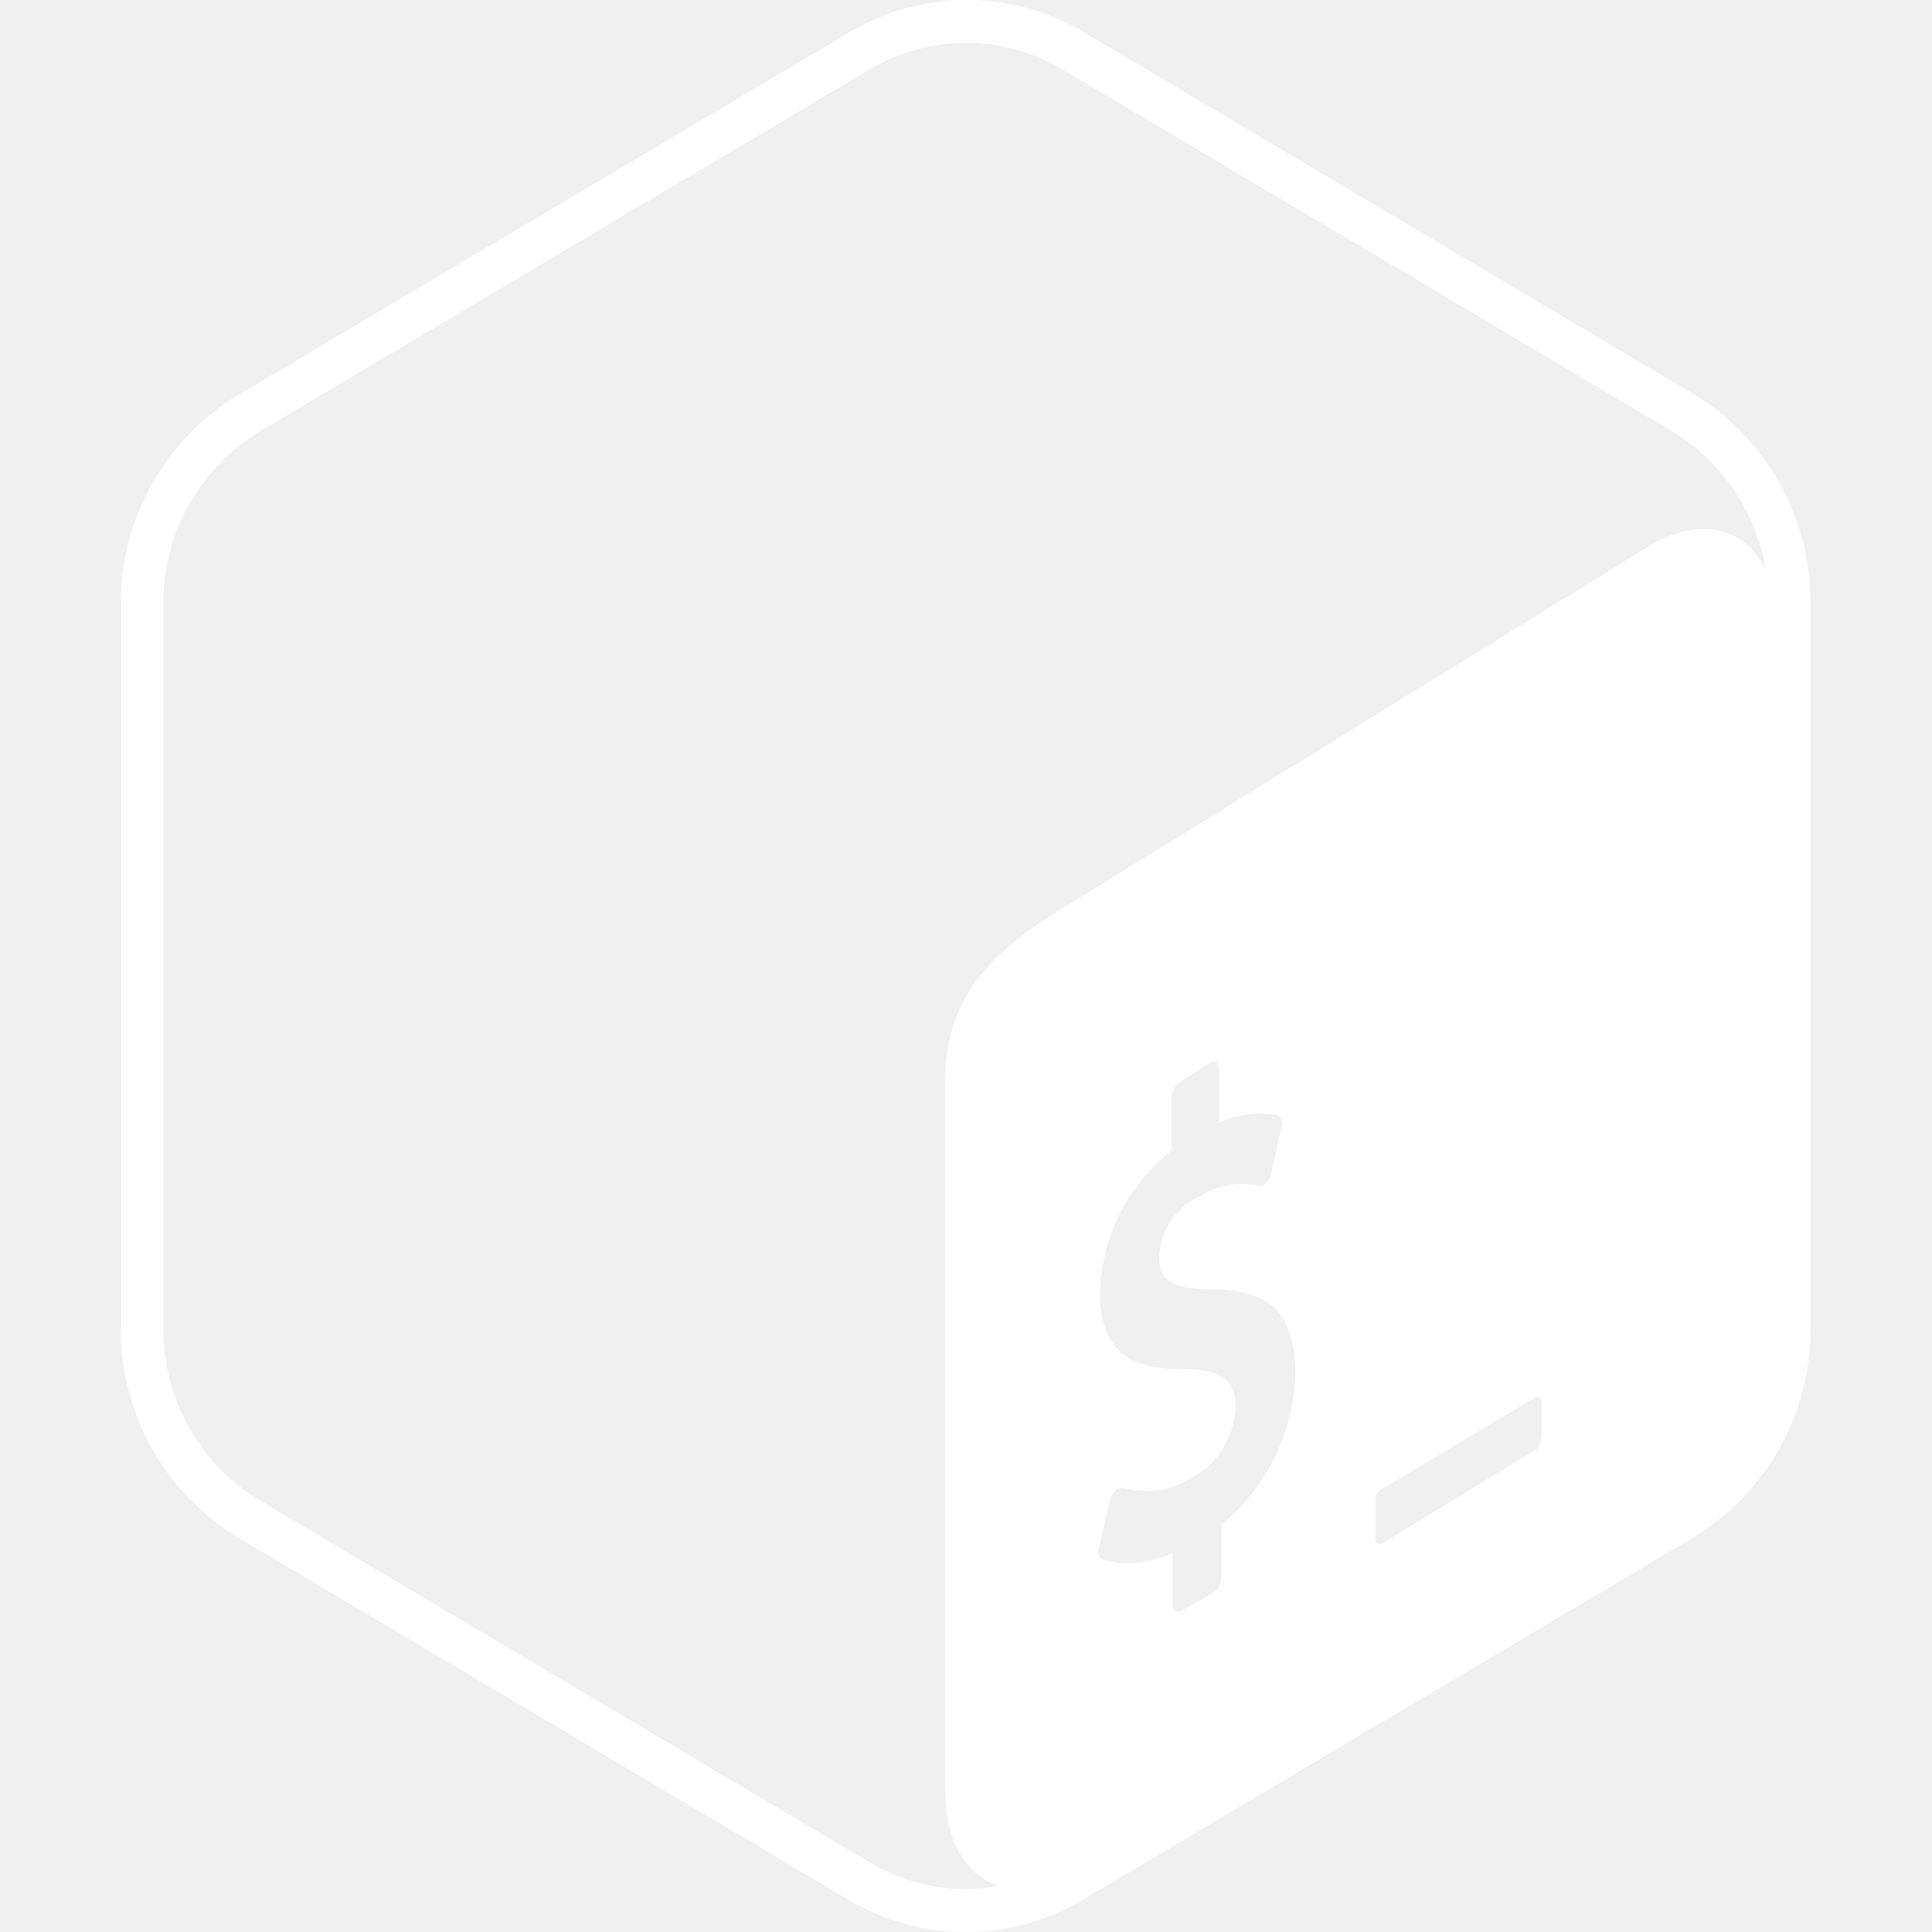
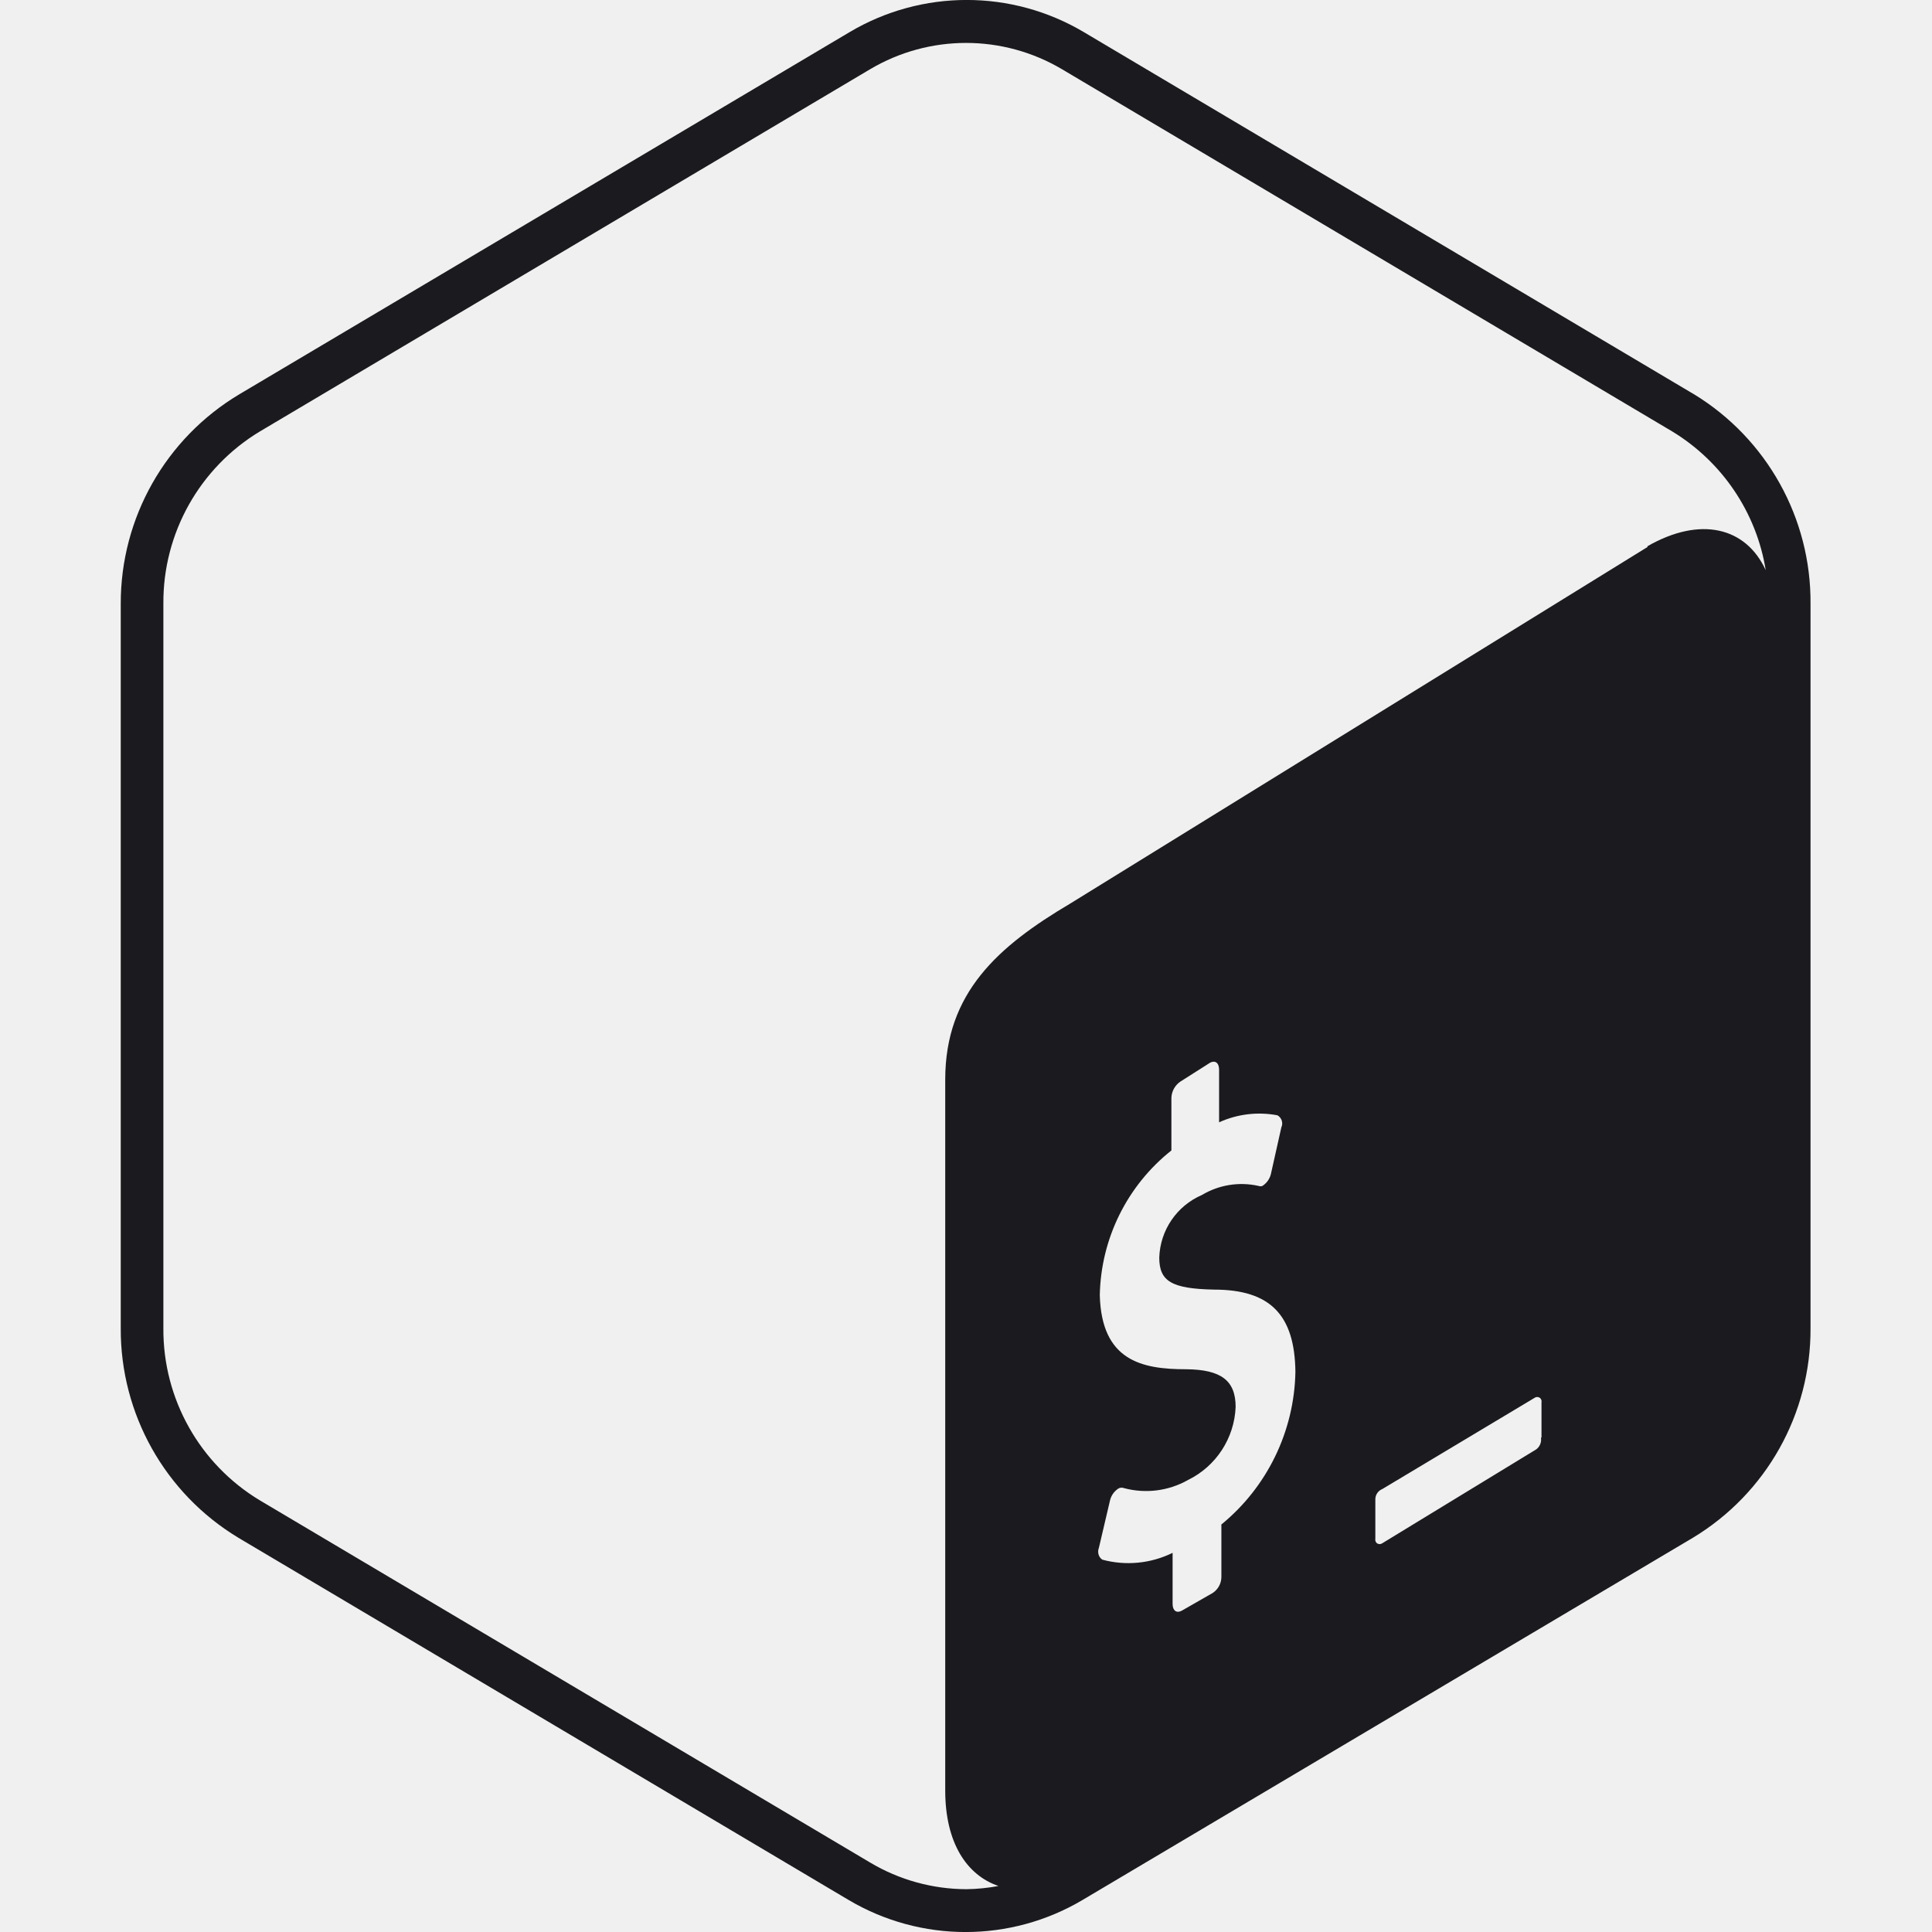
<svg xmlns="http://www.w3.org/2000/svg" width="64" height="64" viewBox="0 0 32 32">
-   <path fill="#fff" fill-rule="evenodd" d="M28.057 6.53 17.952.532a3.8 3.8 0 0 0-3.88 0L3.965 6.53A4.03 4.03 0 0 0 2 10.002v11.996a4.03 4.03 0 0 0 1.948 3.472l10.105 5.998a3.8 3.8 0 0 0 3.88 0L28.04 25.47a4.03 4.03 0 0 0 1.948-3.472V10.002a4.03 4.03 0 0 0-1.93-3.472zM20.23 25.262v.86a.318.318 0 0 1-.148.265l-.512.293c-.08.042-.148 0-.148-.113v-.847a1.66 1.66 0 0 1-1.164.113c-.062-.042-.086-.122-.056-.2l.183-.78a.322.322 0 0 1 .102-.17.18.18 0 0 1 .05-.035.11.11 0 0 1 .08 0 1.41 1.41 0 0 0 1.059-.134 1.41 1.41 0 0 0 .79-1.21c0-.438-.24-.62-.82-.625-.734 0-1.4-.14-1.43-1.224a3.137 3.137 0 0 1 1.186-2.4v-.872a.34.34 0 0 1 .148-.268l.494-.314c.08-.042.148 0 .148.116v.872a1.61 1.61 0 0 1 .967-.116c.07.04.098.128.064.2l-.173.773a.325.325 0 0 1-.138.195c-.02.012-.05.008-.074 0a1.28 1.28 0 0 0-.931.152 1.17 1.17 0 0 0-.706 1.037c0 .395.208.515.907.53.935 0 1.337.423 1.348 1.362a3.346 3.346 0 0 1-1.228 2.53zm5.293-1.45a.201.201 0 0 1-.078.194L22.9 25.558c-.024.02-.06.023-.087.007s-.04-.05-.033-.08v-.66a.184.184 0 0 1 .116-.162l2.516-1.507c.024-.02.06-.023.087-.007s.04.05.033.08v.582zM27.288 9.06l-9.562 5.906c-1.193.706-2.07 1.478-2.07 2.914v11.778c0 .86.353 1.4.882 1.58a3.14 3.14 0 0 1-.53.053 3.13 3.13 0 0 1-1.595-.441L4.308 24.853A3.3 3.3 0 0 1 2.706 22V10.002a3.304 3.304 0 0 1 1.602-2.858l10.105-5.998c.98-.58 2.196-.58 3.176 0l10.105 5.998c.833.504 1.4 1.35 1.552 2.3-.328-.713-1.083-.9-1.962-.395h.003z" />
+   <path fill="#1b1b1f" fill-rule="evenodd" d="M28.057 6.53 17.952.532a3.8 3.8 0 0 0-3.88 0L3.965 6.53A4.03 4.03 0 0 0 2 10.002v11.996a4.03 4.03 0 0 0 1.948 3.472l10.105 5.998a3.8 3.8 0 0 0 3.88 0L28.04 25.47a4.03 4.03 0 0 0 1.948-3.472V10.002a4.03 4.03 0 0 0-1.93-3.472zM20.23 25.262v.86a.318.318 0 0 1-.148.265l-.512.293c-.08.042-.148 0-.148-.113v-.847a1.66 1.66 0 0 1-1.164.113c-.062-.042-.086-.122-.056-.2l.183-.78a.322.322 0 0 1 .102-.17.18.18 0 0 1 .05-.035.11.11 0 0 1 .08 0 1.41 1.41 0 0 0 1.059-.134 1.41 1.41 0 0 0 .79-1.21c0-.438-.24-.62-.82-.625-.734 0-1.4-.14-1.43-1.224a3.137 3.137 0 0 1 1.186-2.4v-.872a.34.34 0 0 1 .148-.268l.494-.314c.08-.042.148 0 .148.116v.872a1.61 1.61 0 0 1 .967-.116c.07.04.098.128.064.2l-.173.773a.325.325 0 0 1-.138.195c-.02.012-.05.008-.074 0a1.28 1.28 0 0 0-.931.152 1.17 1.17 0 0 0-.706 1.037c0 .395.208.515.907.53.935 0 1.337.423 1.348 1.362a3.346 3.346 0 0 1-1.228 2.53zm5.293-1.45a.201.201 0 0 1-.078.194L22.9 25.558c-.024.02-.06.023-.087.007s-.04-.05-.033-.08v-.66a.184.184 0 0 1 .116-.162l2.516-1.507c.024-.02.06-.023.087-.007s.04.05.033.08v.582zM27.288 9.06l-9.562 5.906c-1.193.706-2.07 1.478-2.07 2.914v11.778c0 .86.353 1.4.882 1.58a3.14 3.14 0 0 1-.53.053 3.13 3.13 0 0 1-1.595-.441L4.308 24.853A3.3 3.3 0 0 1 2.706 22V10.002a3.304 3.304 0 0 1 1.602-2.858l10.105-5.998c.98-.58 2.196-.58 3.176 0l10.105 5.998c.833.504 1.4 1.35 1.552 2.3-.328-.713-1.083-.9-1.962-.395h.003z" />
</svg>
